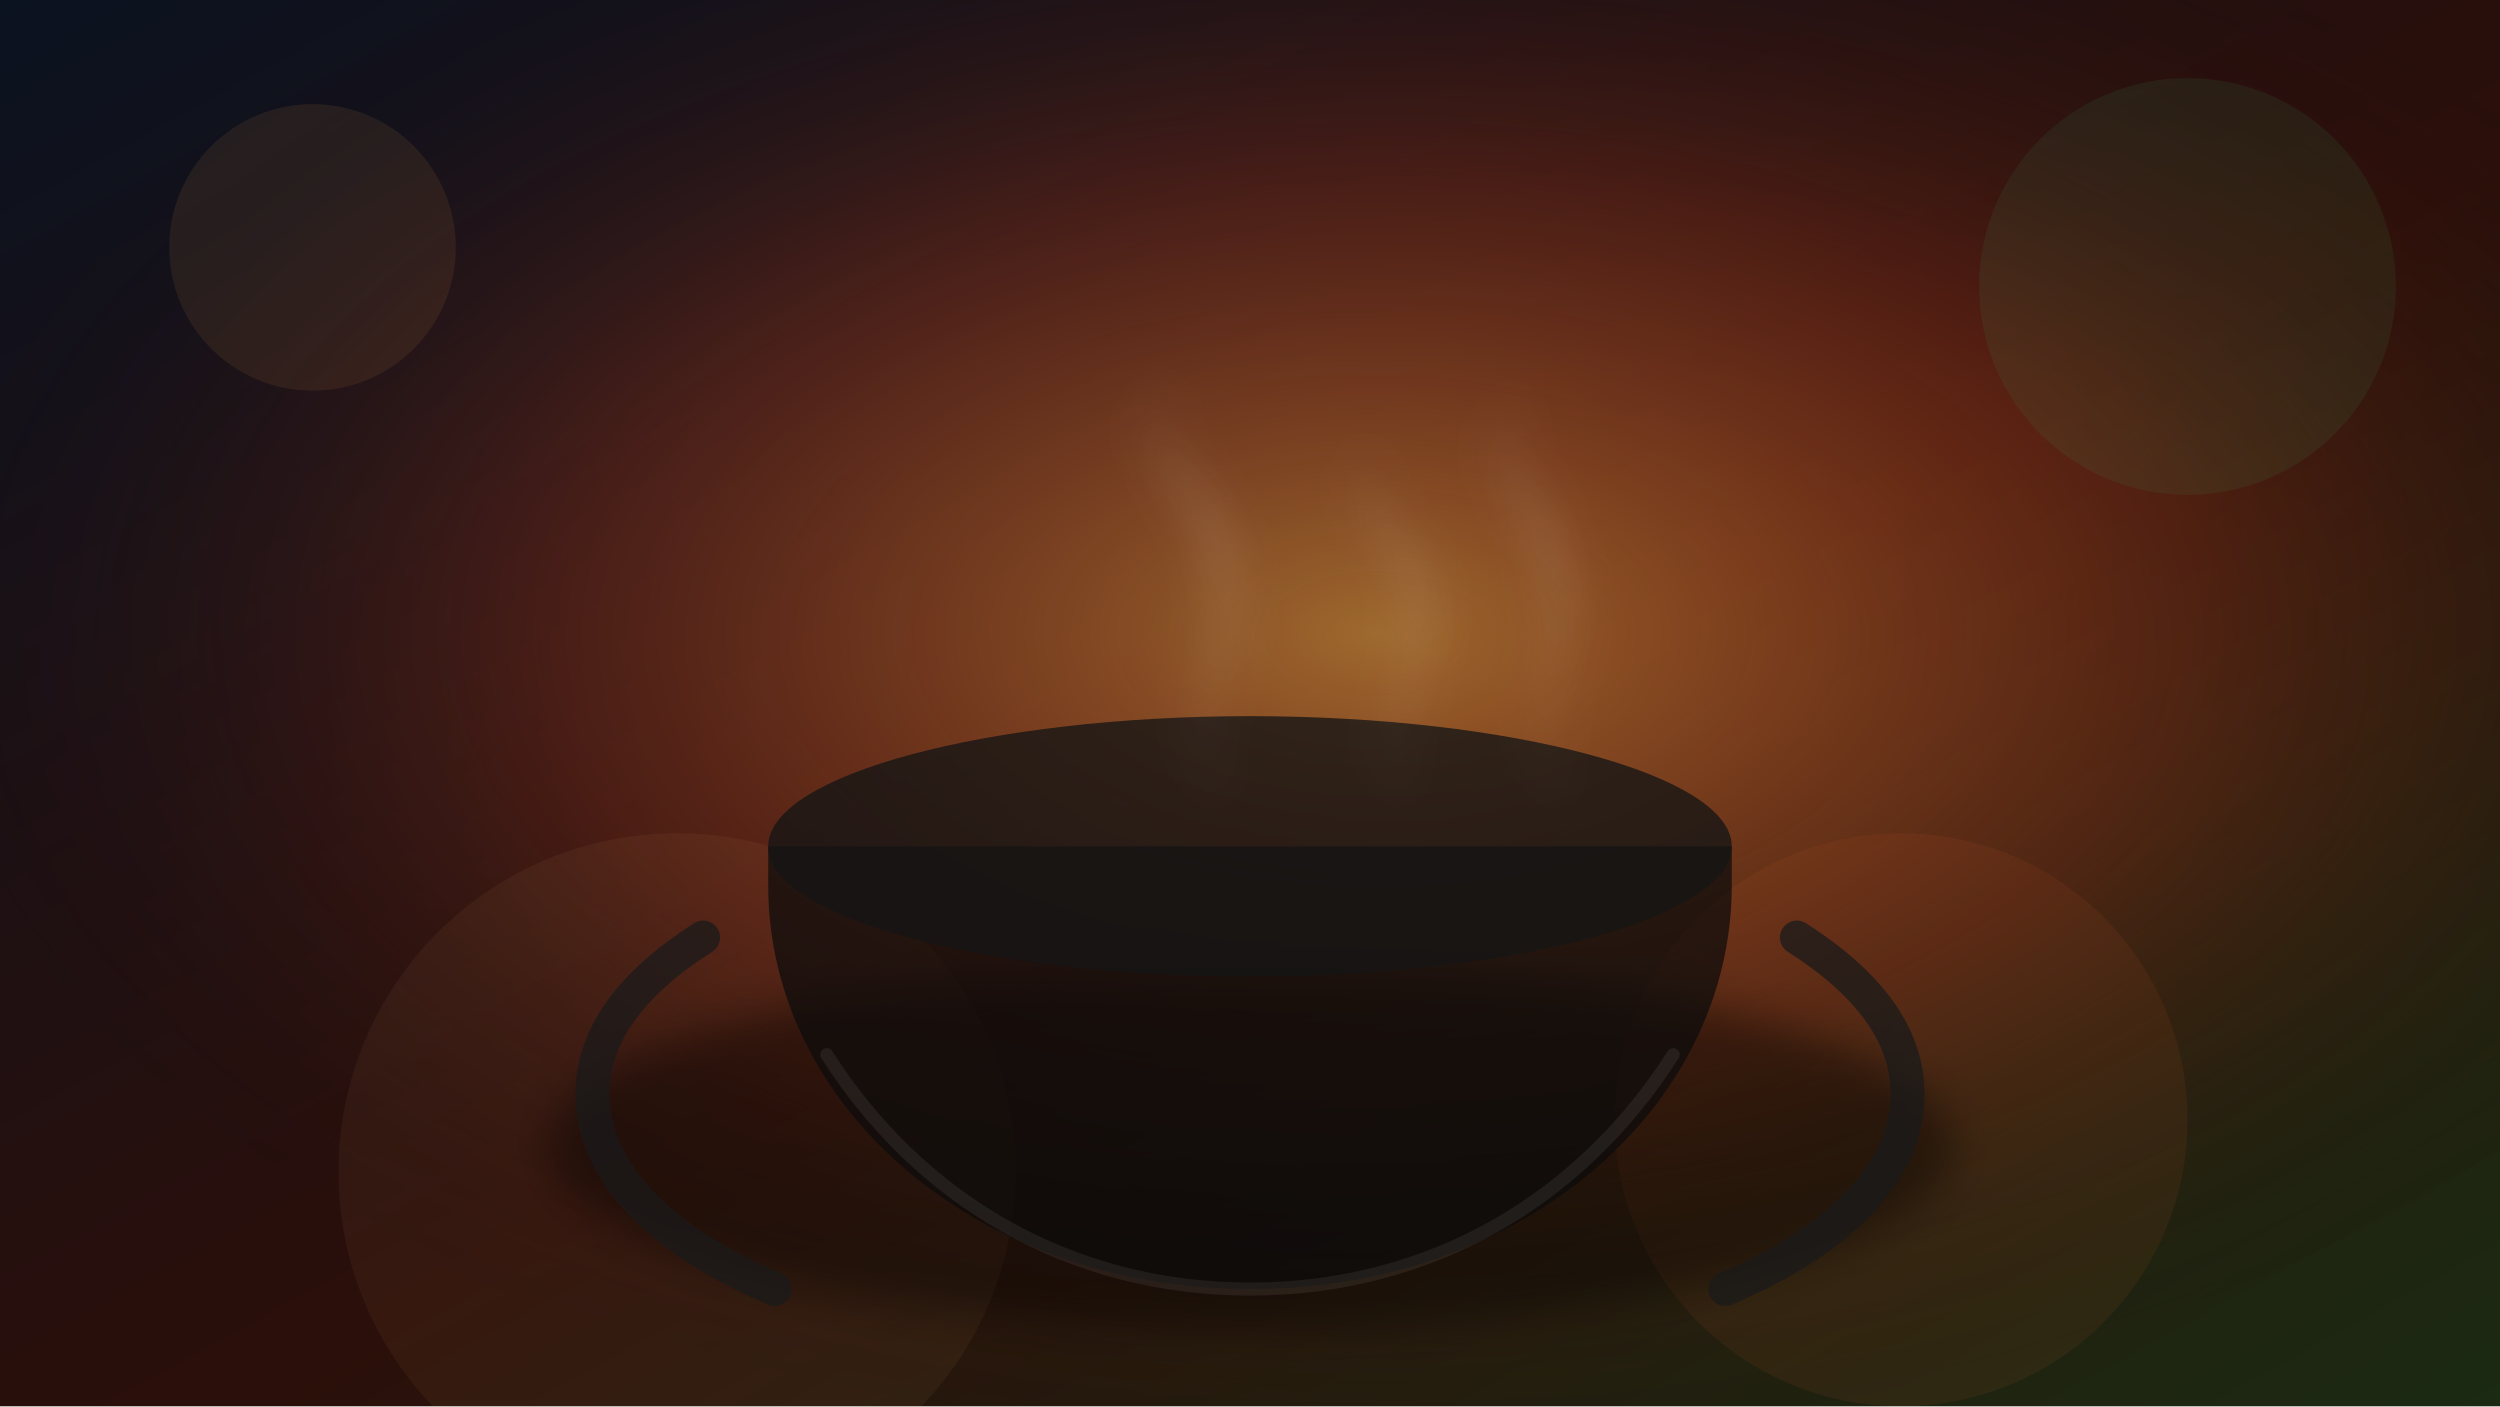
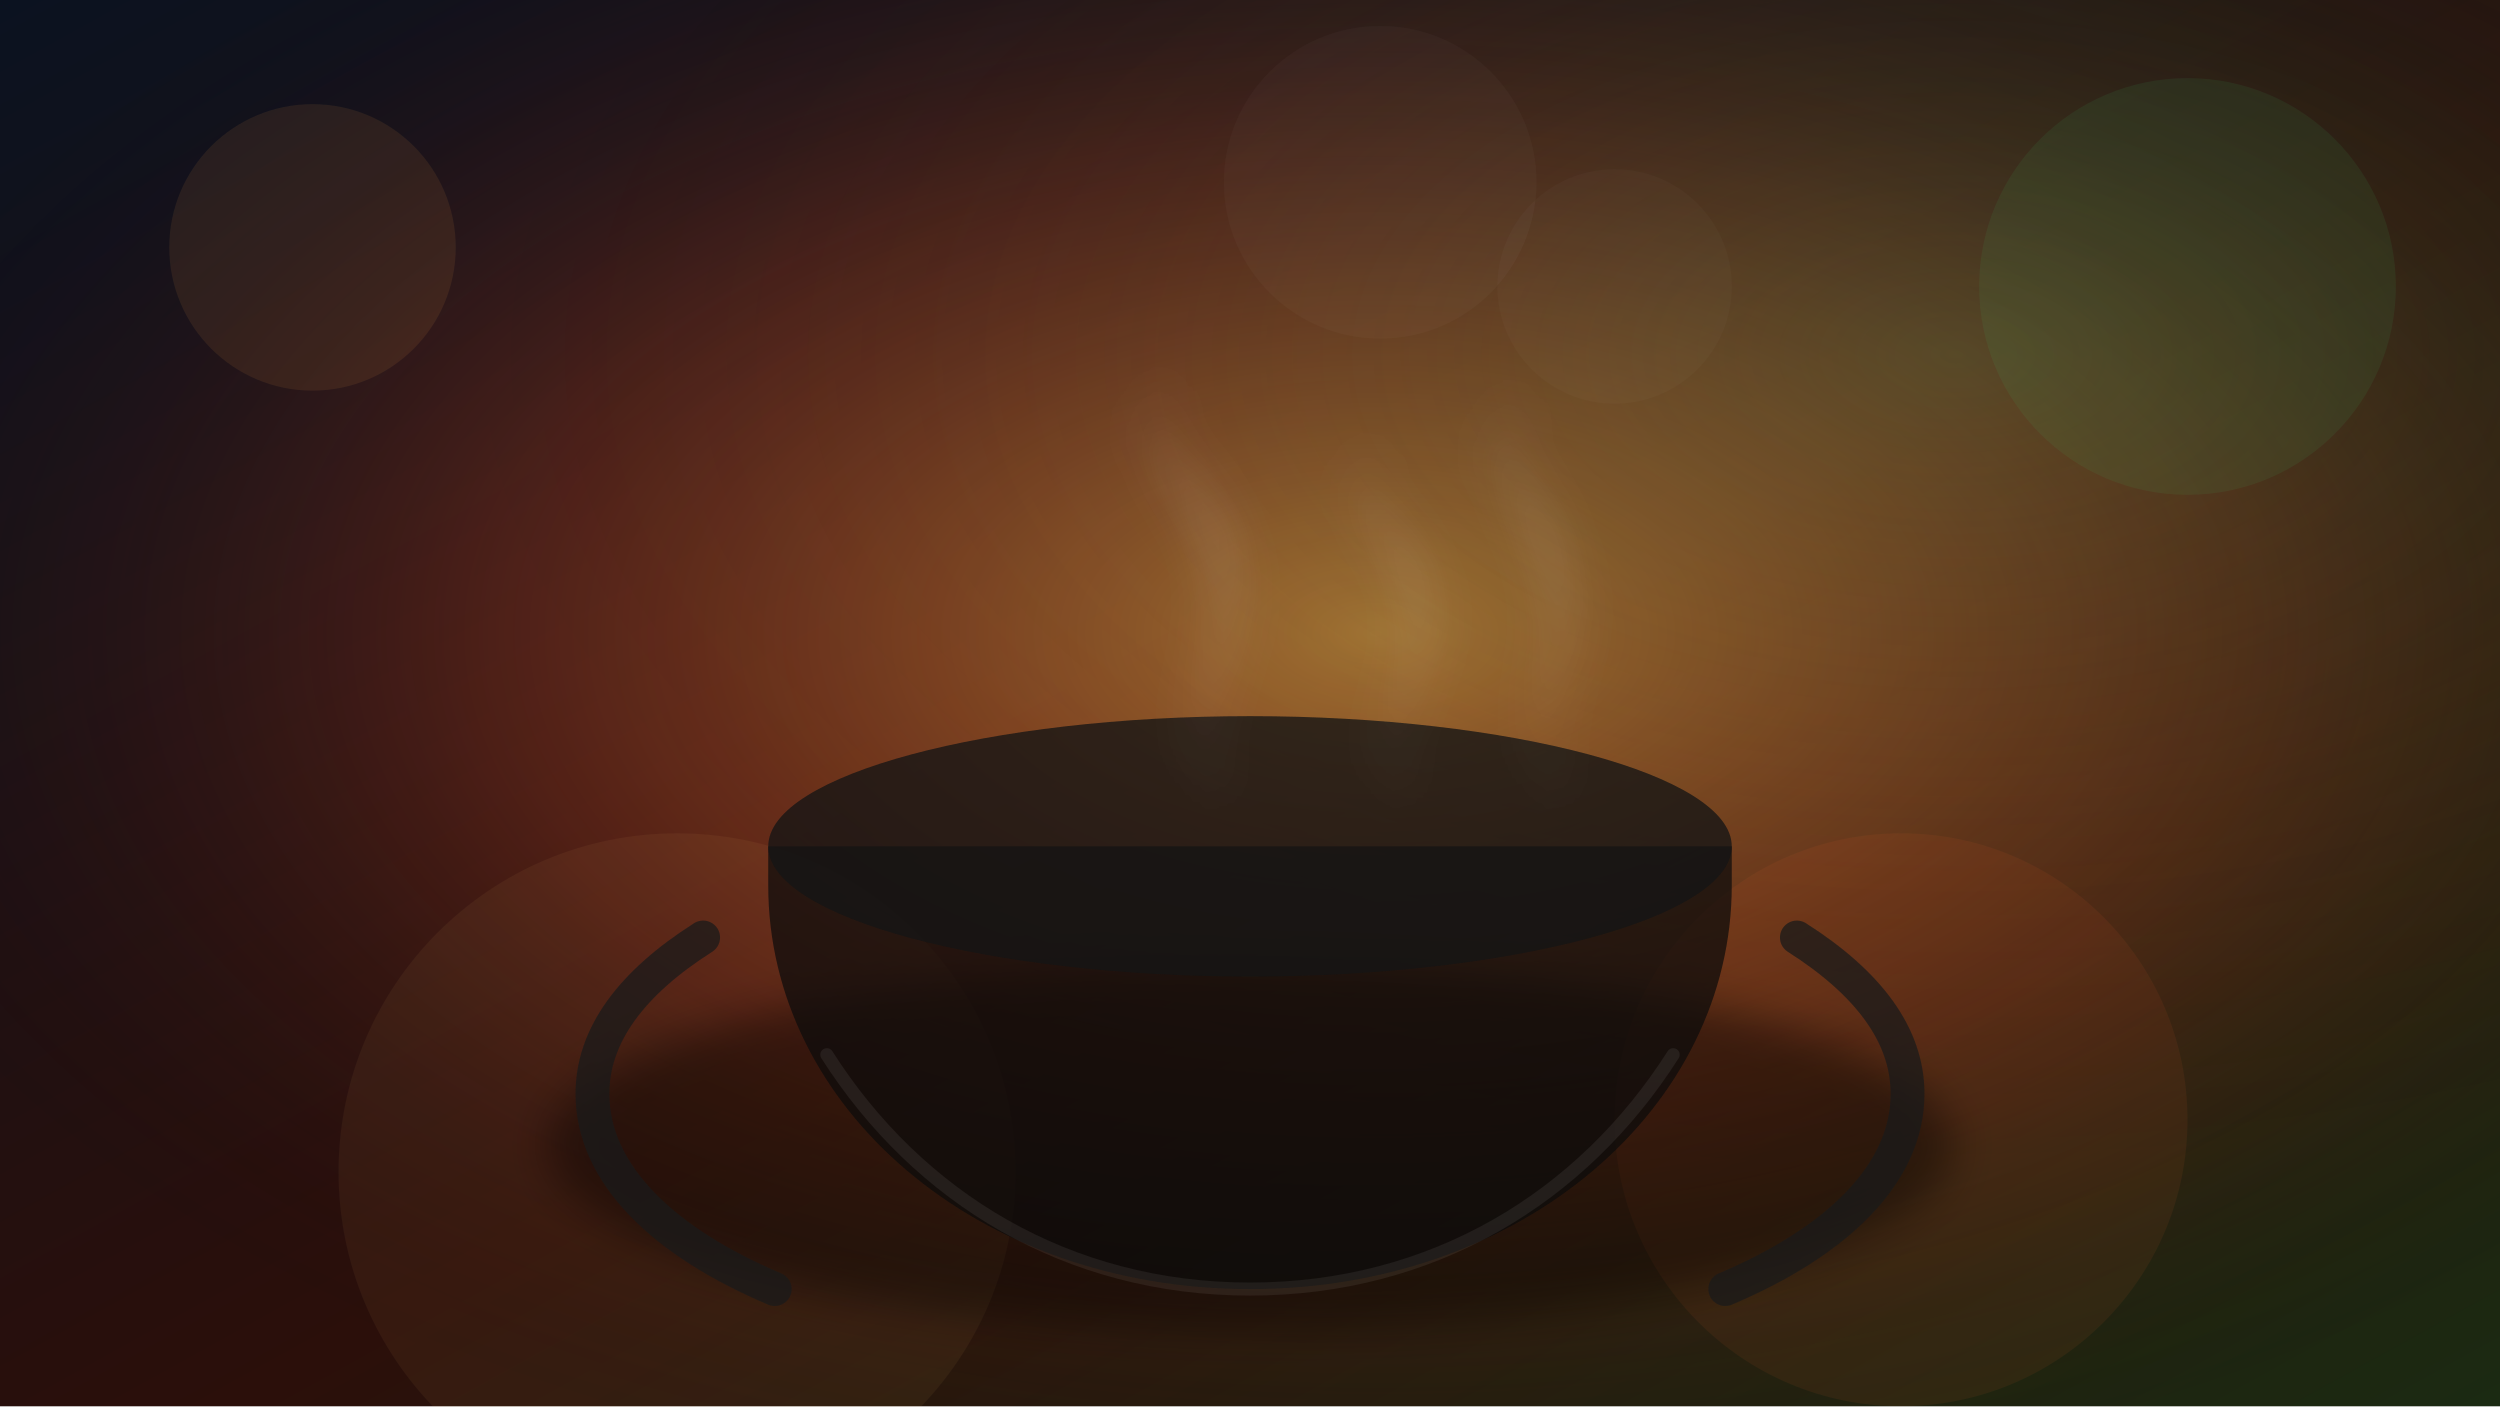
- <svg xmlns="http://www.w3.org/2000/svg" width="1920" height="1080" viewBox="0 0 1920 1080" role="img" aria-label="Pakistani cooking hero background">
+ <svg xmlns="http://www.w3.org/2000/svg" width="1920" height="1080" viewBox="0 0 1920 1080" role="img" aria-label="Cooking hero background">
  <defs>
    <linearGradient id="bg" x1="0" y1="0" x2="1" y2="1">
      <stop offset="0" stop-color="#0b1220" />
      <stop offset="0.55" stop-color="#2b0f0a" />
      <stop offset="1" stop-color="#1b2a12" />
    </linearGradient>
-     <radialGradient id="glow" cx="55%" cy="45%" r="60%">
-       <stop offset="0" stop-color="#ffb24a" stop-opacity="0.55" />
-       <stop offset="0.55" stop-color="#ff5a2a" stop-opacity="0.18" />
+     <radialGradient id="glow" cx="55%" cy="45%" r="65%">
+       <stop offset="0" stop-color="#ffb24a" stop-opacity="0.62" />
+       <stop offset="0.55" stop-color="#ff5a2a" stop-opacity="0.20" />
+       <stop offset="1" stop-color="#000000" stop-opacity="0" />
+     </radialGradient>
+     <radialGradient id="glow2" cx="78%" cy="25%" r="60%">
+       <stop offset="0" stop-color="#35c36b" stop-opacity="0.22" />
      <stop offset="1" stop-color="#000000" stop-opacity="0" />
    </radialGradient>
    <linearGradient id="steam" x1="0" y1="0" x2="0" y2="1">
      <stop offset="0" stop-color="#ffffff" stop-opacity="0.0" />
      <stop offset="0.35" stop-color="#ffffff" stop-opacity="0.16" />
      <stop offset="1" stop-color="#ffffff" stop-opacity="0.0" />
    </linearGradient>
    <filter id="soft" x="-20%" y="-20%" width="140%" height="140%">
      <feGaussianBlur stdDeviation="16" />
    </filter>
  </defs>
  <rect width="1920" height="1080" fill="url(#bg)" />
  <rect width="1920" height="1080" fill="url(#glow)" />
-   <g opacity="0.85">
+   <rect width="1920" height="1080" fill="url(#glow2)" />
+   <g opacity="0.9">
    <circle cx="240" cy="190" r="110" fill="#ffb24a" opacity="0.10" />
    <circle cx="1680" cy="220" r="160" fill="#35c36b" opacity="0.10" />
    <circle cx="1460" cy="860" r="220" fill="#ff6a2a" opacity="0.08" />
    <circle cx="520" cy="900" r="260" fill="#ffd07a" opacity="0.06" />
+     <circle cx="1060" cy="140" r="120" fill="#ffffff" opacity="0.03" />
+     <circle cx="1240" cy="220" r="90" fill="#ffffff" opacity="0.02" />
  </g>
  <g transform="translate(430 560)">
    <ellipse cx="530" cy="320" rx="540" ry="140" fill="#000" opacity="0.40" filter="url(#soft)" />
    <path d="M160 120c0 170 160 310 370 310h0c210 0 370-140 370-310v-30H160z" fill="#0b0b0b" opacity="0.72" />
    <path d="M160 90c0 55 170 100 370 100s370-45 370-100-170-100-370-100-370 45-370 100z" fill="#141414" opacity="0.78" />
    <path d="M110 160c-55 35-85 75-85 120 0 62 55 114 140 150" fill="none" stroke="#1a1a1a" stroke-width="26" stroke-linecap="round" opacity="0.75" />
    <path d="M950 160c55 35 85 75 85 120 0 62-55 114-140 150" fill="none" stroke="#1a1a1a" stroke-width="26" stroke-linecap="round" opacity="0.75" />
    <path d="M205 250c70 110 185 180 325 180s255-70 325-180" fill="none" stroke="#ffffff" stroke-opacity="0.07" stroke-width="10" stroke-linecap="round" />
  </g>
-   <g transform="translate(820 200)" filter="url(#soft)" opacity="0.8">
+   <g transform="translate(820 200)" filter="url(#soft)" opacity="0.85">
    <path d="M120 420c-40-70 10-110 0-180-10-75-70-80-45-150" fill="none" stroke="url(#steam)" stroke-width="22" stroke-linecap="round" />
    <path d="M260 420c-30-60 15-95 10-150-6-70-60-70-35-130" fill="none" stroke="url(#steam)" stroke-width="18" stroke-linecap="round" />
    <path d="M380 420c-35-70 8-110-4-170-12-75-60-85-30-150" fill="none" stroke="url(#steam)" stroke-width="20" stroke-linecap="round" />
  </g>
</svg>
